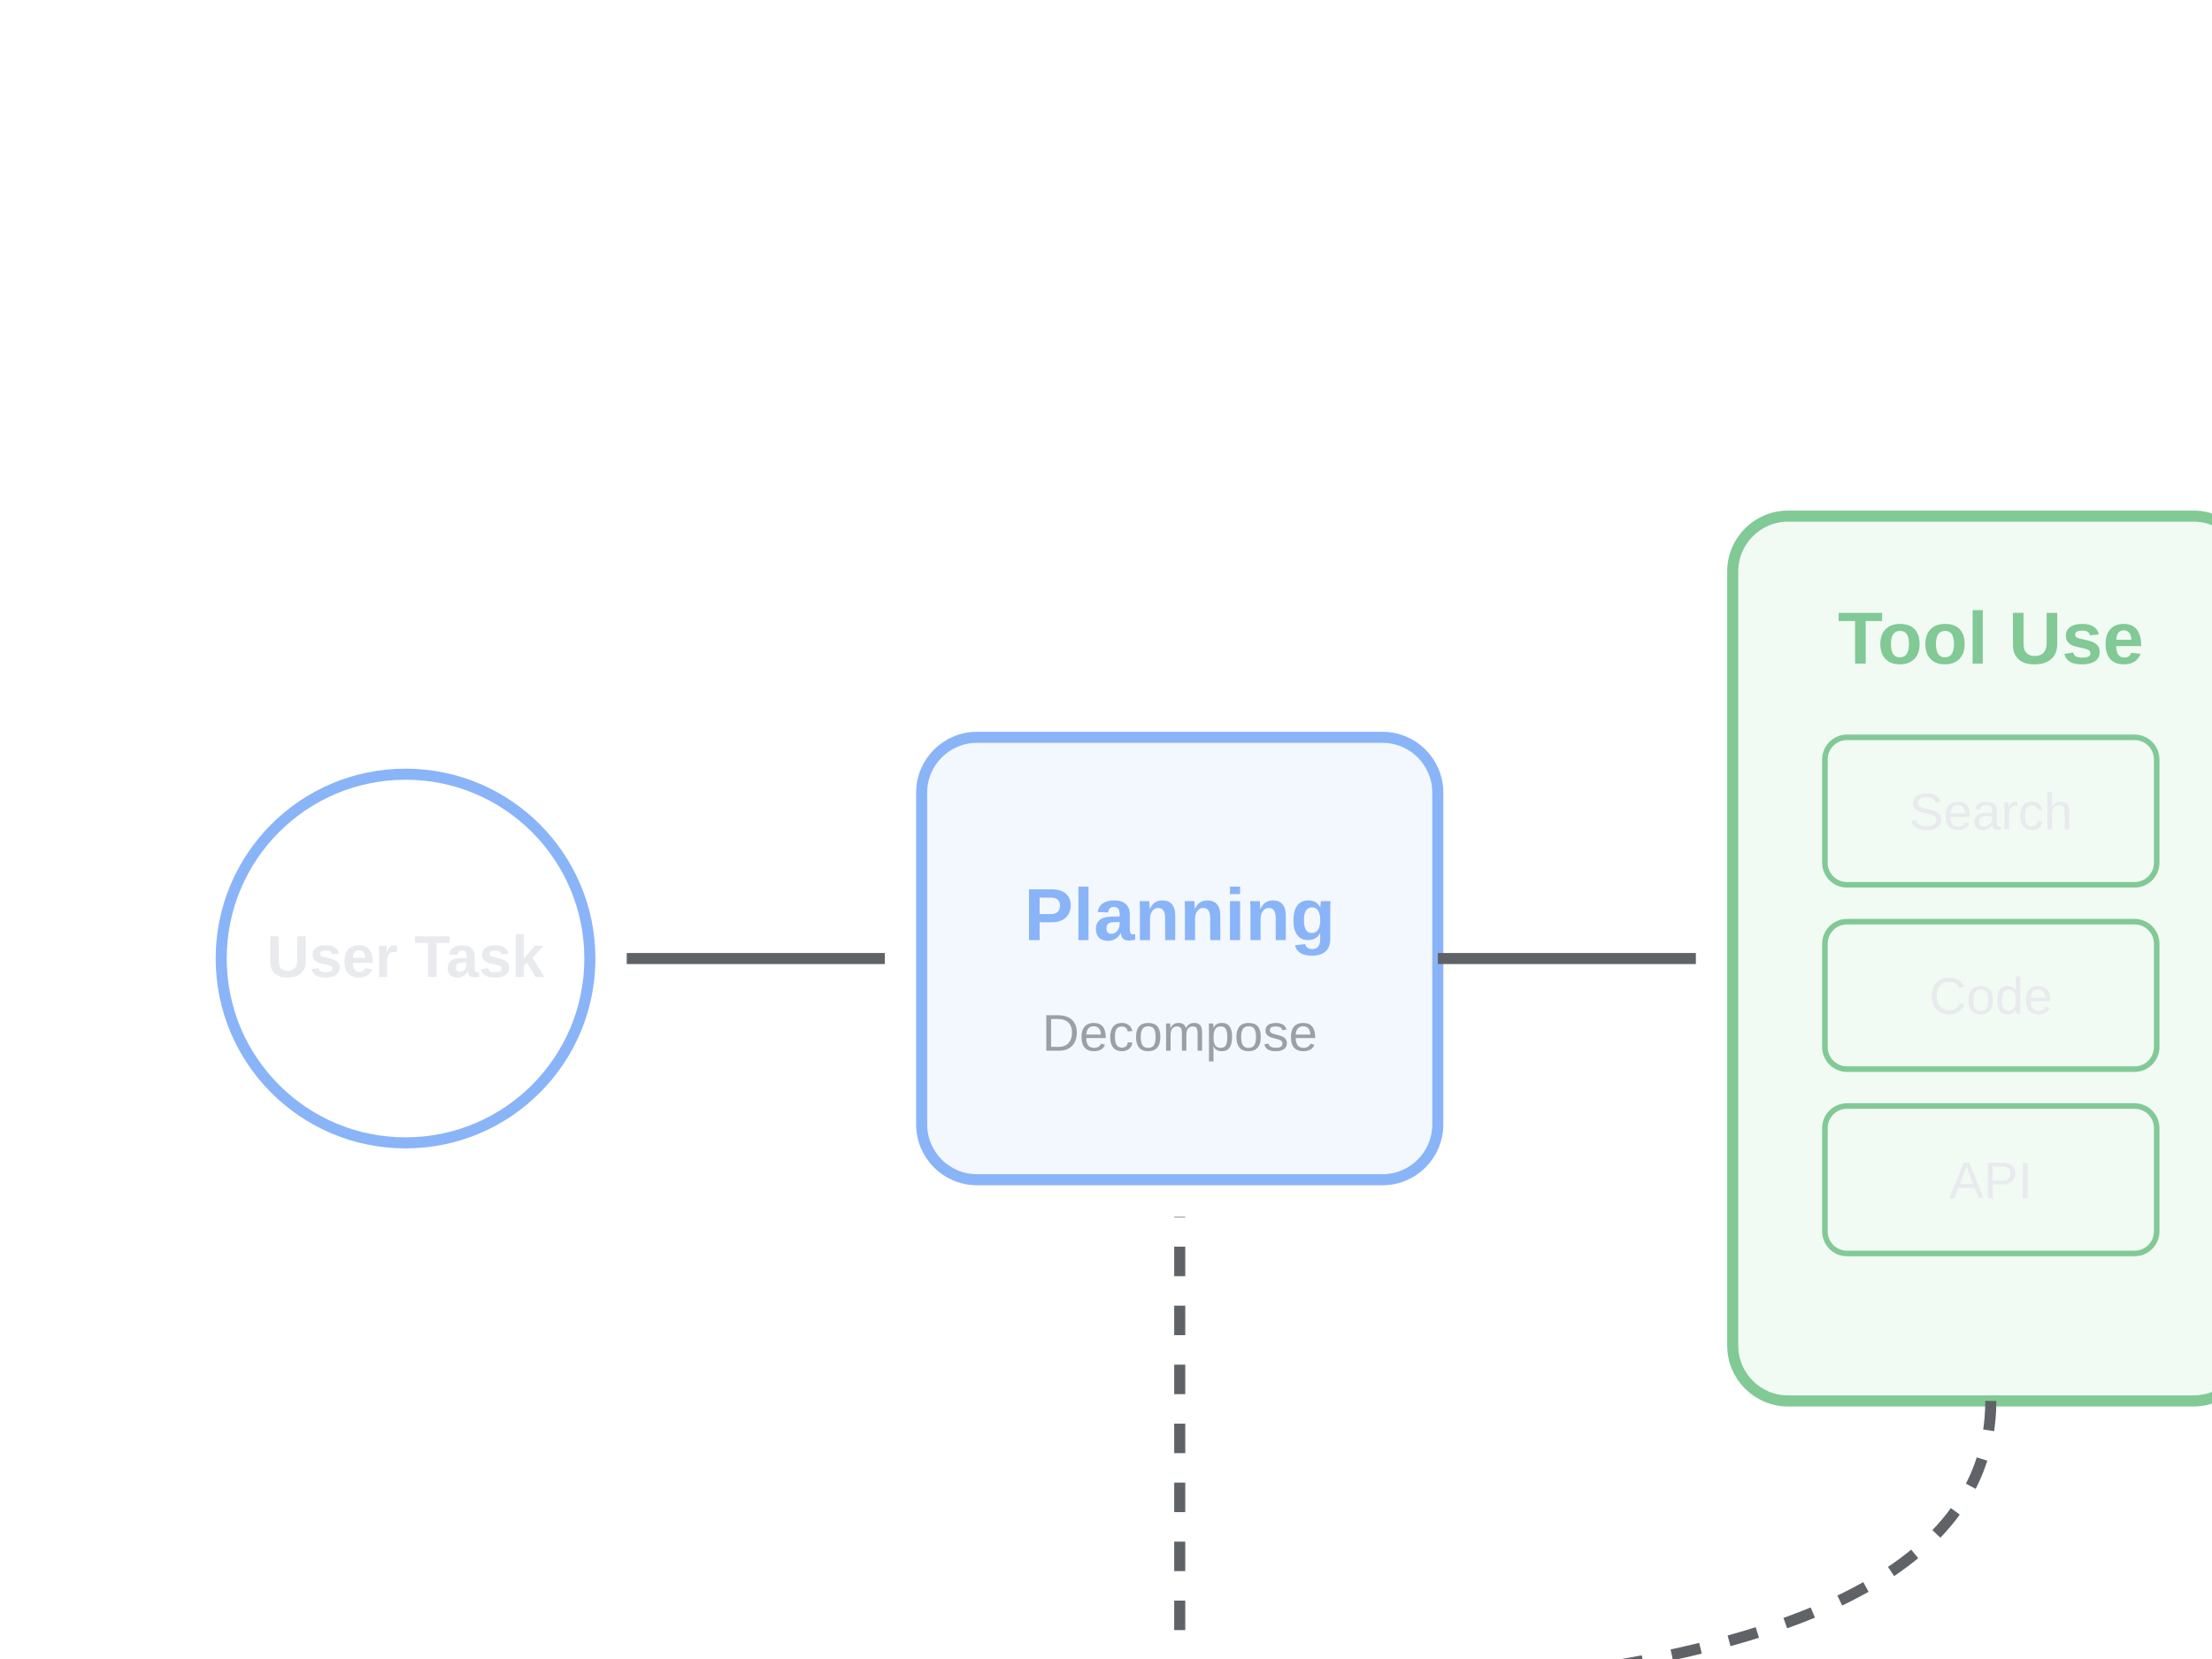
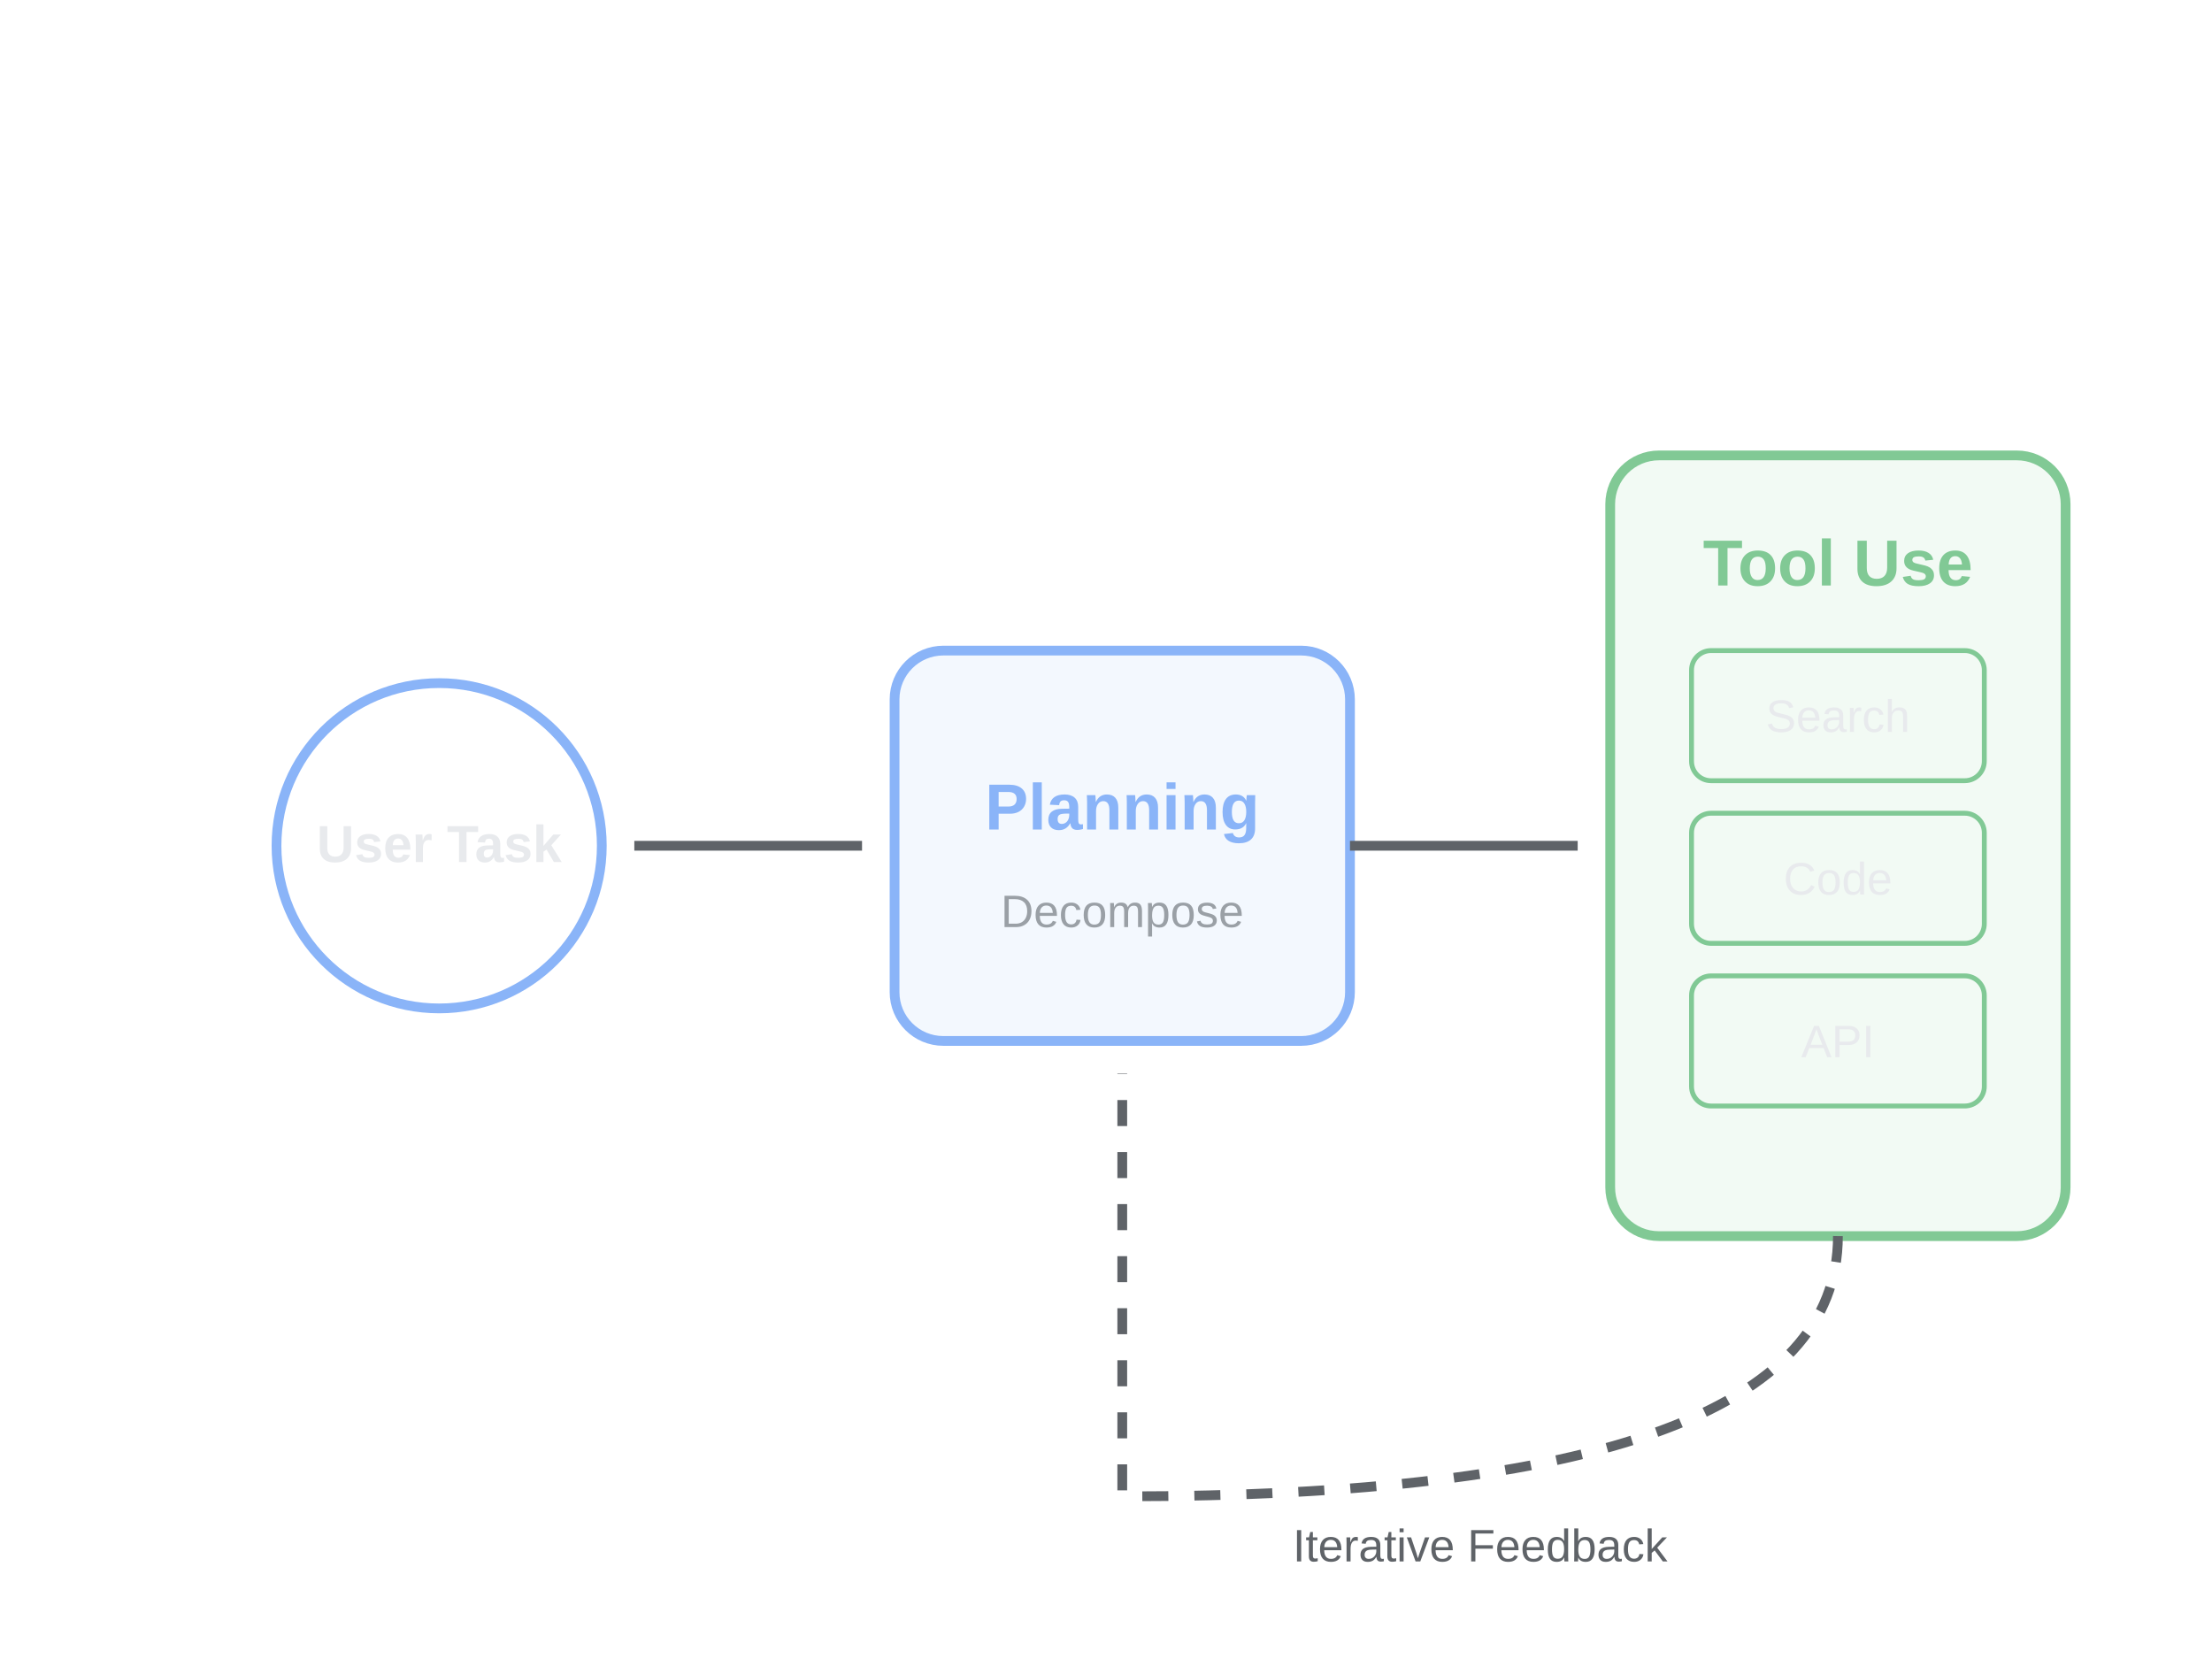
- <svg xmlns="http://www.w3.org/2000/svg" width="800" height="600" viewBox="0 0 600 450">
+ <svg xmlns="http://www.w3.org/2000/svg" width="800" height="600" viewBox="0 0 630 510">
  <defs>
    <linearGradient id="grad1" x1="0%" y1="0%" x2="100%" y2="100%">
      <stop offset="0%" style="stop-color:#8ab4f8;stop-opacity:1" />
      <stop offset="100%" style="stop-color:#81c995;stop-opacity:1" />
    </linearGradient>
    <filter id="glow" x="-20%" y="-20%" width="140%" height="140%">
      <feGaussianBlur stdDeviation="5" result="blur" />
      <feComposite in="SourceGraphic" in2="blur" operator="over" />
    </filter>
  </defs>
  <rect width="600" height="450" fill="#1e1e1e" fill-opacity="0" />
  <g transform="translate(-50, -20)">
    <g transform="translate(100, 220)">
      <circle cx="60" cy="60" r="50" fill="none" stroke="#8ab4f8" stroke-width="3" />
      <text x="60" y="65" font-family="Arial" font-size="16" font-weight="bold" fill="#e8eaed" text-anchor="middle">User Task</text>
    </g>
-     <line x1="220" y1="280" x2="290" y2="280" stroke="#5f6368" stroke-width="3" marker-end="url(#arrowhead)" />
+     <line x1="220" y1="280" x2="290" y2="280" stroke="#5f6368" stroke-width="3" />
    <g transform="translate(300, 220)">
      <rect x="0" y="0" width="140" height="120" rx="15" fill="rgba(138, 180, 248, 0.1)" stroke="#8ab4f8" stroke-width="3" />
      <text x="70" y="55" font-family="Arial" font-size="20" font-weight="bold" fill="#8ab4f8" text-anchor="middle">Planning</text>
      <text x="70" y="85" font-family="Arial" font-size="14" fill="#9aa0a6" text-anchor="middle">Decompose</text>
    </g>
    <line x1="440" y1="280" x2="510" y2="280" stroke="#5f6368" stroke-width="3" />
    <g transform="translate(520, 160)">
      <rect x="0" y="0" width="140" height="240" rx="15" fill="rgba(129, 201, 149, 0.1)" stroke="#81c995" stroke-width="3" />
      <text x="70" y="40" font-family="Arial" font-size="20" font-weight="bold" fill="#81c995" text-anchor="middle">Tool Use</text>
      <rect x="25" y="60" width="90" height="40" rx="6" fill="none" stroke="#81c995" stroke-width="1.5" />
      <text x="70" y="85" font-family="Arial" font-size="14" fill="#e8eaed" text-anchor="middle">Search</text>
      <rect x="25" y="110" width="90" height="40" rx="6" fill="none" stroke="#81c995" stroke-width="1.5" />
      <text x="70" y="135" font-family="Arial" font-size="14" fill="#e8eaed" text-anchor="middle">Code</text>
      <rect x="25" y="160" width="90" height="40" rx="6" fill="none" stroke="#81c995" stroke-width="1.5" />
      <text x="70" y="185" font-family="Arial" font-size="14" fill="#e8eaed" text-anchor="middle">API</text>
    </g>
    <path d="M 590 400 Q 590 480 370 480 Q 370 480 370 350" fill="none" stroke="#5f6368" stroke-width="3" stroke-dasharray="8,8" />
    <text x="480" y="500" font-family="Arial" font-size="14" fill="#5f6368" text-anchor="middle">Iterative Feedback</text>
  </g>
</svg>
